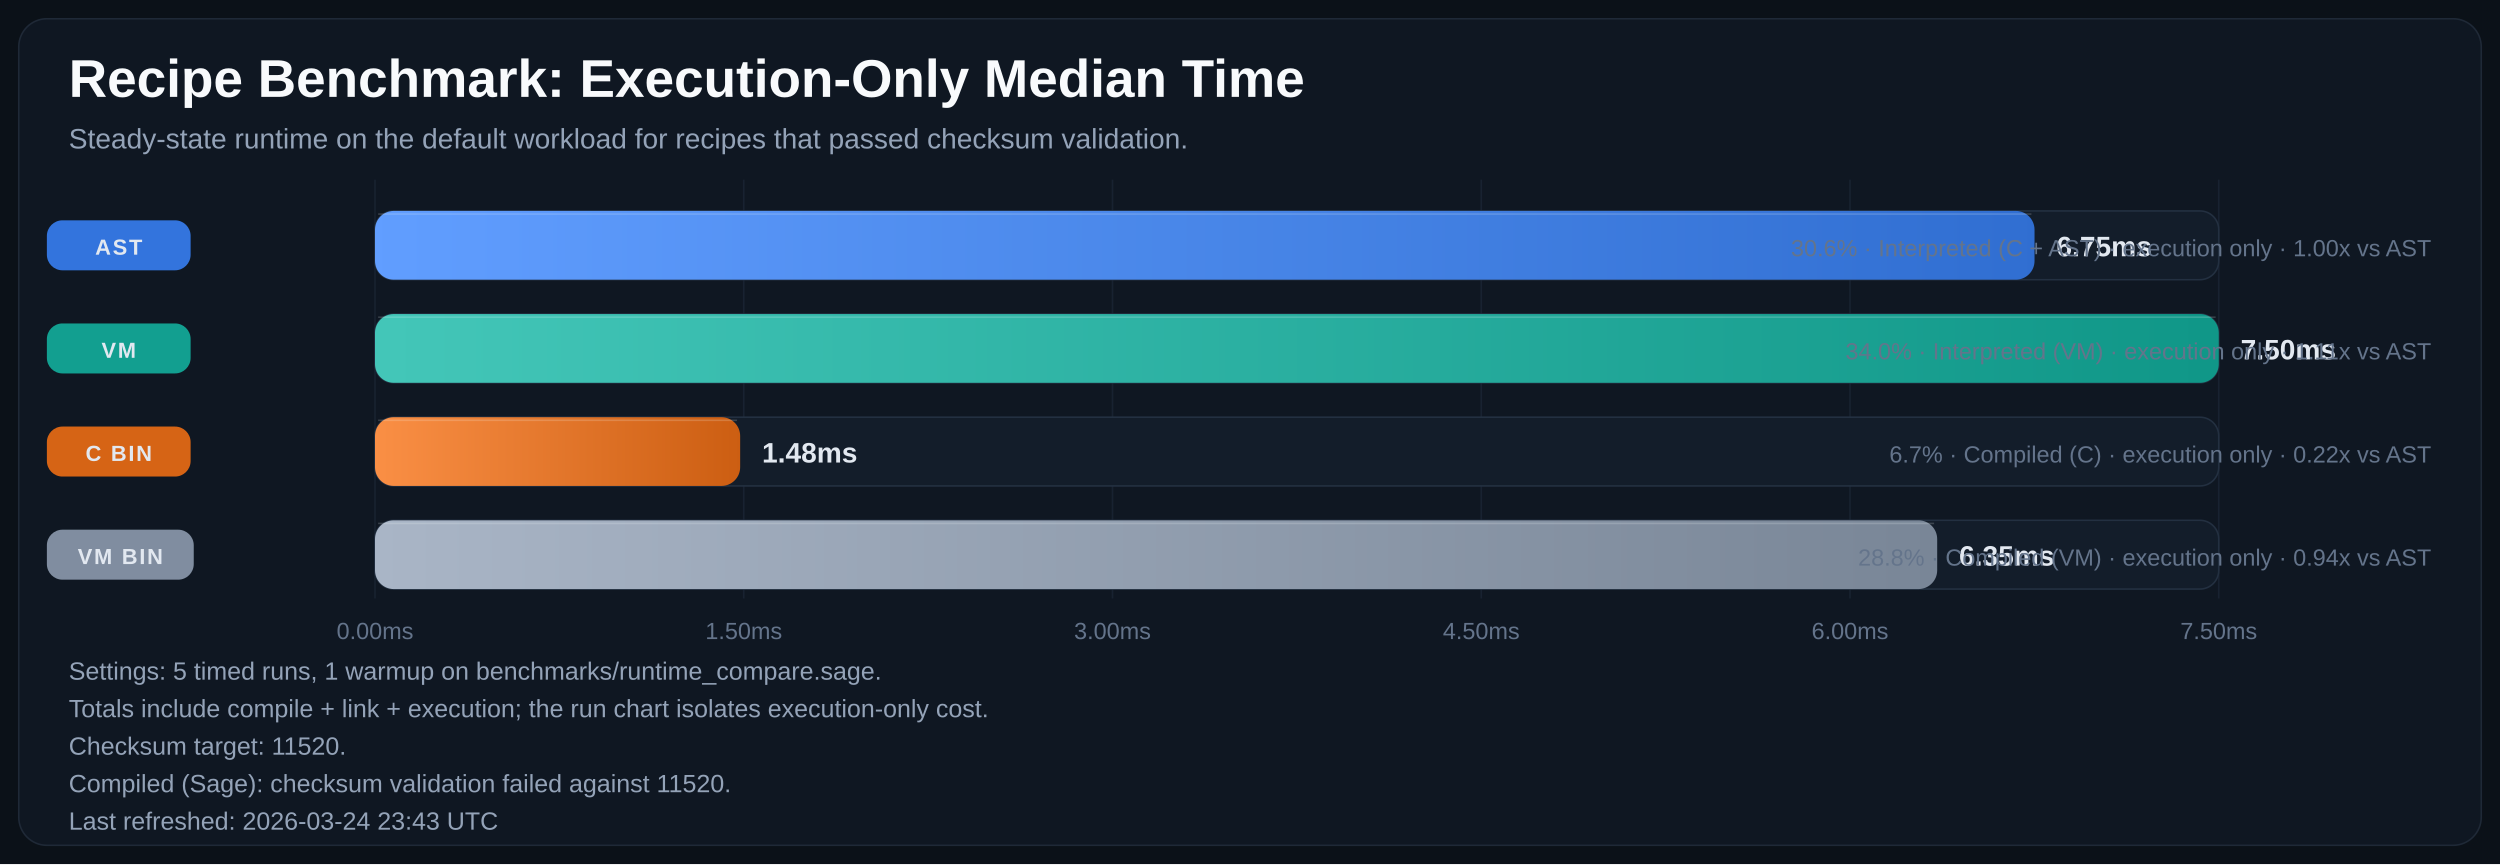
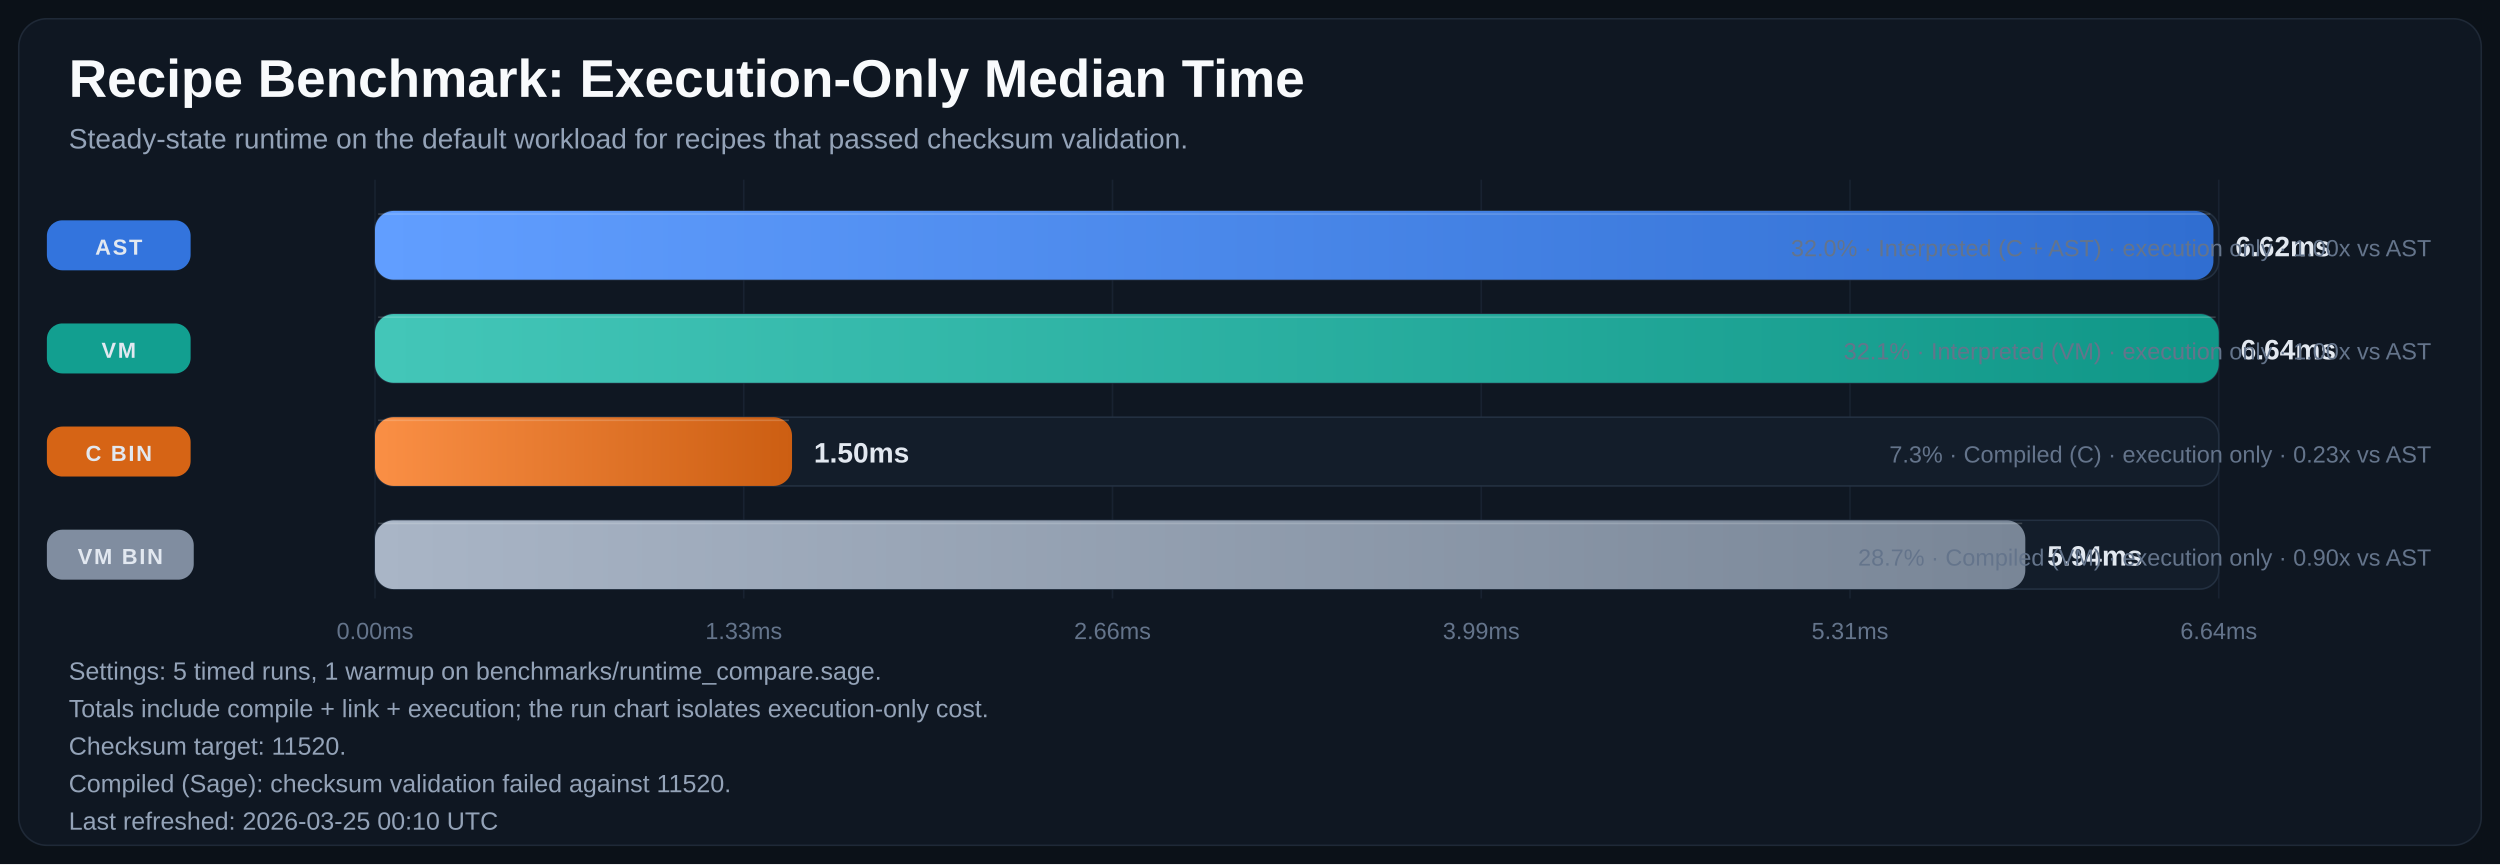
<svg xmlns="http://www.w3.org/2000/svg" width="1600" height="553" viewBox="0 0 1600 553" role="img" aria-labelledby="title desc">
  <defs>
    <linearGradient id="bar-gradient-0" x1="0%" y1="0%" x2="100%" y2="0%">
      <stop offset="0%" stop-color="#619EFF" />
      <stop offset="100%" stop-color="#306ED1" />
    </linearGradient>
    <linearGradient id="bar-gradient-1" x1="0%" y1="0%" x2="100%" y2="0%">
      <stop offset="0%" stop-color="#43C6B8" />
      <stop offset="100%" stop-color="#109788" />
    </linearGradient>
    <linearGradient id="bar-gradient-2" x1="0%" y1="0%" x2="100%" y2="0%">
      <stop offset="0%" stop-color="#FA8F45" />
      <stop offset="100%" stop-color="#CC5E12" />
    </linearGradient>
    <linearGradient id="bar-gradient-3" x1="0%" y1="0%" x2="100%" y2="0%">
      <stop offset="0%" stop-color="#A9B5C6" />
      <stop offset="100%" stop-color="#798697" />
    </linearGradient>
  </defs>
  <rect width="100%" height="100%" fill="#0B1118" />
  <rect x="12" y="12" width="1576" height="529" rx="18" fill="#0F1722" stroke="#1F2937" />
  <text x="44" y="62" fill="#F8FAFC" font-size="34" font-family="Segoe UI, Arial, sans-serif" font-weight="700">Recipe Benchmark: Execution-Only Median Time</text>
  <text x="44" y="95" fill="#94A3B8" font-size="18" font-family="Segoe UI, Arial, sans-serif">Steady-state runtime on the default workload for recipes that passed checksum validation.</text>
  <line x1="240.0" y1="115" x2="240.0" y2="383" stroke="#182231" stroke-width="1" />
  <text x="240.0" y="409" text-anchor="middle" fill="#64748B" font-size="15" font-family="Segoe UI, Arial, sans-serif">0.00ms</text>
  <line x1="476.0" y1="115" x2="476.0" y2="383" stroke="#182231" stroke-width="1" />
-   <text x="476.0" y="409" text-anchor="middle" fill="#64748B" font-size="15" font-family="Segoe UI, Arial, sans-serif">1.50ms</text>
+   <text x="476.0" y="409" text-anchor="middle" fill="#64748B" font-size="15" font-family="Segoe UI, Arial, sans-serif">1.33ms</text>
  <line x1="712.0" y1="115" x2="712.0" y2="383" stroke="#182231" stroke-width="1" />
-   <text x="712.0" y="409" text-anchor="middle" fill="#64748B" font-size="15" font-family="Segoe UI, Arial, sans-serif">3.00ms</text>
+   <text x="712.0" y="409" text-anchor="middle" fill="#64748B" font-size="15" font-family="Segoe UI, Arial, sans-serif">2.66ms</text>
  <line x1="948.0" y1="115" x2="948.0" y2="383" stroke="#182231" stroke-width="1" />
-   <text x="948.0" y="409" text-anchor="middle" fill="#64748B" font-size="15" font-family="Segoe UI, Arial, sans-serif">4.50ms</text>
+   <text x="948.0" y="409" text-anchor="middle" fill="#64748B" font-size="15" font-family="Segoe UI, Arial, sans-serif">3.99ms</text>
  <line x1="1184.0" y1="115" x2="1184.0" y2="383" stroke="#182231" stroke-width="1" />
-   <text x="1184.0" y="409" text-anchor="middle" fill="#64748B" font-size="15" font-family="Segoe UI, Arial, sans-serif">6.00ms</text>
+   <text x="1184.0" y="409" text-anchor="middle" fill="#64748B" font-size="15" font-family="Segoe UI, Arial, sans-serif">5.31ms</text>
  <line x1="1420.0" y1="115" x2="1420.0" y2="383" stroke="#182231" stroke-width="1" />
-   <text x="1420.0" y="409" text-anchor="middle" fill="#64748B" font-size="15" font-family="Segoe UI, Arial, sans-serif">7.50ms</text>
+   <text x="1420.0" y="409" text-anchor="middle" fill="#64748B" font-size="15" font-family="Segoe UI, Arial, sans-serif">6.64ms</text>
  <rect x="30" y="141.0" width="92" height="32" rx="10" fill="#3479E6" opacity="0.95" />
  <text x="76.0" y="163.0" text-anchor="middle" fill="#E2E8F0" font-size="14" font-family="Segoe UI, Arial, sans-serif" font-weight="700" letter-spacing="1.1">AST</text>
  <rect x="240" y="135" width="1180" height="44" rx="12" fill="#131D2A" stroke="#233041" />
-   <rect x="240" y="135" width="1062.1" height="44" rx="12" fill="url(#bar-gradient-0)" />
-   <line x1="242.0" y1="137.0" x2="1300.1" y2="137.0" stroke="#F8FAFC" stroke-opacity="0.18" />
-   <text x="1316.1" y="164.0" fill="#E2E8F0" font-size="18" font-family="Segoe UI, Arial, sans-serif" font-weight="700">6.75ms</text>
-   <text x="1556" y="164.0" text-anchor="end" fill="#64748B" font-size="15" font-family="Segoe UI, Arial, sans-serif">30.6% · Interpreted (C + AST) · execution only · 1.00x vs AST</text>
+   <rect x="240" y="135" width="1176.6" height="44" rx="12" fill="url(#bar-gradient-0)" />
+   <line x1="242.0" y1="137.0" x2="1414.6" y2="137.0" stroke="#F8FAFC" stroke-opacity="0.18" />
+   <text x="1430.6" y="164.0" fill="#E2E8F0" font-size="18" font-family="Segoe UI, Arial, sans-serif" font-weight="700">6.62ms</text>
+   <text x="1556" y="164.0" text-anchor="end" fill="#64748B" font-size="15" font-family="Segoe UI, Arial, sans-serif">32.0% · Interpreted (C + AST) · execution only · 1.00x vs AST</text>
  <rect x="30" y="207.0" width="92" height="32" rx="10" fill="#12A695" opacity="0.95" />
  <text x="76.0" y="229.0" text-anchor="middle" fill="#E2E8F0" font-size="14" font-family="Segoe UI, Arial, sans-serif" font-weight="700" letter-spacing="1.1">VM</text>
  <rect x="240" y="201" width="1180" height="44" rx="12" fill="#131D2A" stroke="#233041" />
  <rect x="240" y="201" width="1180.0" height="44" rx="12" fill="url(#bar-gradient-1)" />
  <line x1="242.0" y1="203.0" x2="1418.0" y2="203.0" stroke="#F8FAFC" stroke-opacity="0.18" />
-   <text x="1434.0" y="230.0" fill="#E2E8F0" font-size="18" font-family="Segoe UI, Arial, sans-serif" font-weight="700">7.50ms</text>
-   <text x="1556" y="230.0" text-anchor="end" fill="#64748B" font-size="15" font-family="Segoe UI, Arial, sans-serif">34.0% · Interpreted (VM) · execution only · 1.11x vs AST</text>
+   <text x="1434.0" y="230.0" fill="#E2E8F0" font-size="18" font-family="Segoe UI, Arial, sans-serif" font-weight="700">6.64ms</text>
+   <text x="1556" y="230.0" text-anchor="end" fill="#64748B" font-size="15" font-family="Segoe UI, Arial, sans-serif">32.1% · Interpreted (VM) · execution only · 1.00x vs AST</text>
  <rect x="30" y="273.0" width="92" height="32" rx="10" fill="#E06814" opacity="0.95" />
  <text x="76.0" y="295.0" text-anchor="middle" fill="#E2E8F0" font-size="14" font-family="Segoe UI, Arial, sans-serif" font-weight="700" letter-spacing="1.1">C BIN</text>
  <rect x="240" y="267" width="1180" height="44" rx="12" fill="#131D2A" stroke="#233041" />
-   <rect x="240" y="267" width="233.7" height="44" rx="12" fill="url(#bar-gradient-2)" />
-   <line x1="242.0" y1="269.0" x2="471.7" y2="269.0" stroke="#F8FAFC" stroke-opacity="0.18" />
-   <text x="487.7" y="296.0" fill="#E2E8F0" font-size="18" font-family="Segoe UI, Arial, sans-serif" font-weight="700">1.48ms</text>
-   <text x="1556" y="296.0" text-anchor="end" fill="#64748B" font-size="15" font-family="Segoe UI, Arial, sans-serif">6.7% · Compiled (C) · execution only · 0.22x vs AST</text>
+   <rect x="240" y="267" width="266.9" height="44" rx="12" fill="url(#bar-gradient-2)" />
+   <line x1="242.0" y1="269.0" x2="504.9" y2="269.0" stroke="#F8FAFC" stroke-opacity="0.18" />
+   <text x="520.9" y="296.0" fill="#E2E8F0" font-size="18" font-family="Segoe UI, Arial, sans-serif" font-weight="700">1.50ms</text>
+   <text x="1556" y="296.0" text-anchor="end" fill="#64748B" font-size="15" font-family="Segoe UI, Arial, sans-serif">7.3% · Compiled (C) · execution only · 0.23x vs AST</text>
  <rect x="30" y="339.0" width="94" height="32" rx="10" fill="#8593A6" opacity="0.95" />
  <text x="77.0" y="361.0" text-anchor="middle" fill="#E2E8F0" font-size="14" font-family="Segoe UI, Arial, sans-serif" font-weight="700" letter-spacing="1.1">VM BIN</text>
  <rect x="240" y="333" width="1180" height="44" rx="12" fill="#131D2A" stroke="#233041" />
-   <rect x="240" y="333" width="999.8" height="44" rx="12" fill="url(#bar-gradient-3)" />
-   <line x1="242.0" y1="335.0" x2="1237.8" y2="335.0" stroke="#F8FAFC" stroke-opacity="0.18" />
-   <text x="1253.8" y="362.0" fill="#E2E8F0" font-size="18" font-family="Segoe UI, Arial, sans-serif" font-weight="700">6.35ms</text>
-   <text x="1556" y="362.0" text-anchor="end" fill="#64748B" font-size="15" font-family="Segoe UI, Arial, sans-serif">28.8% · Compiled (VM) · execution only · 0.94x vs AST</text>
+   <rect x="240" y="333" width="1056.2" height="44" rx="12" fill="url(#bar-gradient-3)" />
+   <line x1="242.0" y1="335.0" x2="1294.2" y2="335.0" stroke="#F8FAFC" stroke-opacity="0.18" />
+   <text x="1310.2" y="362.0" fill="#E2E8F0" font-size="18" font-family="Segoe UI, Arial, sans-serif" font-weight="700">5.94ms</text>
+   <text x="1556" y="362.0" text-anchor="end" fill="#64748B" font-size="15" font-family="Segoe UI, Arial, sans-serif">28.7% · Compiled (VM) · execution only · 0.90x vs AST</text>
  <text x="44" y="435" fill="#94A3B8" font-size="16" font-family="Segoe UI, Arial, sans-serif">Settings: 5 timed runs, 1 warmup on benchmarks/runtime_compare.sage.</text>
  <text x="44" y="459" fill="#94A3B8" font-size="16" font-family="Segoe UI, Arial, sans-serif">Totals include compile + link + execution; the run chart isolates execution-only cost.</text>
  <text x="44" y="483" fill="#94A3B8" font-size="16" font-family="Segoe UI, Arial, sans-serif">Checksum target: 11520.</text>
  <text x="44" y="507" fill="#94A3B8" font-size="16" font-family="Segoe UI, Arial, sans-serif">Compiled (Sage): checksum validation failed against 11520.</text>
-   <text x="44" y="531" fill="#94A3B8" font-size="16" font-family="Segoe UI, Arial, sans-serif">Last refreshed: 2026-03-24 23:43 UTC</text>
+   <text x="44" y="531" fill="#94A3B8" font-size="16" font-family="Segoe UI, Arial, sans-serif">Last refreshed: 2026-03-25 00:10 UTC</text>
</svg>
